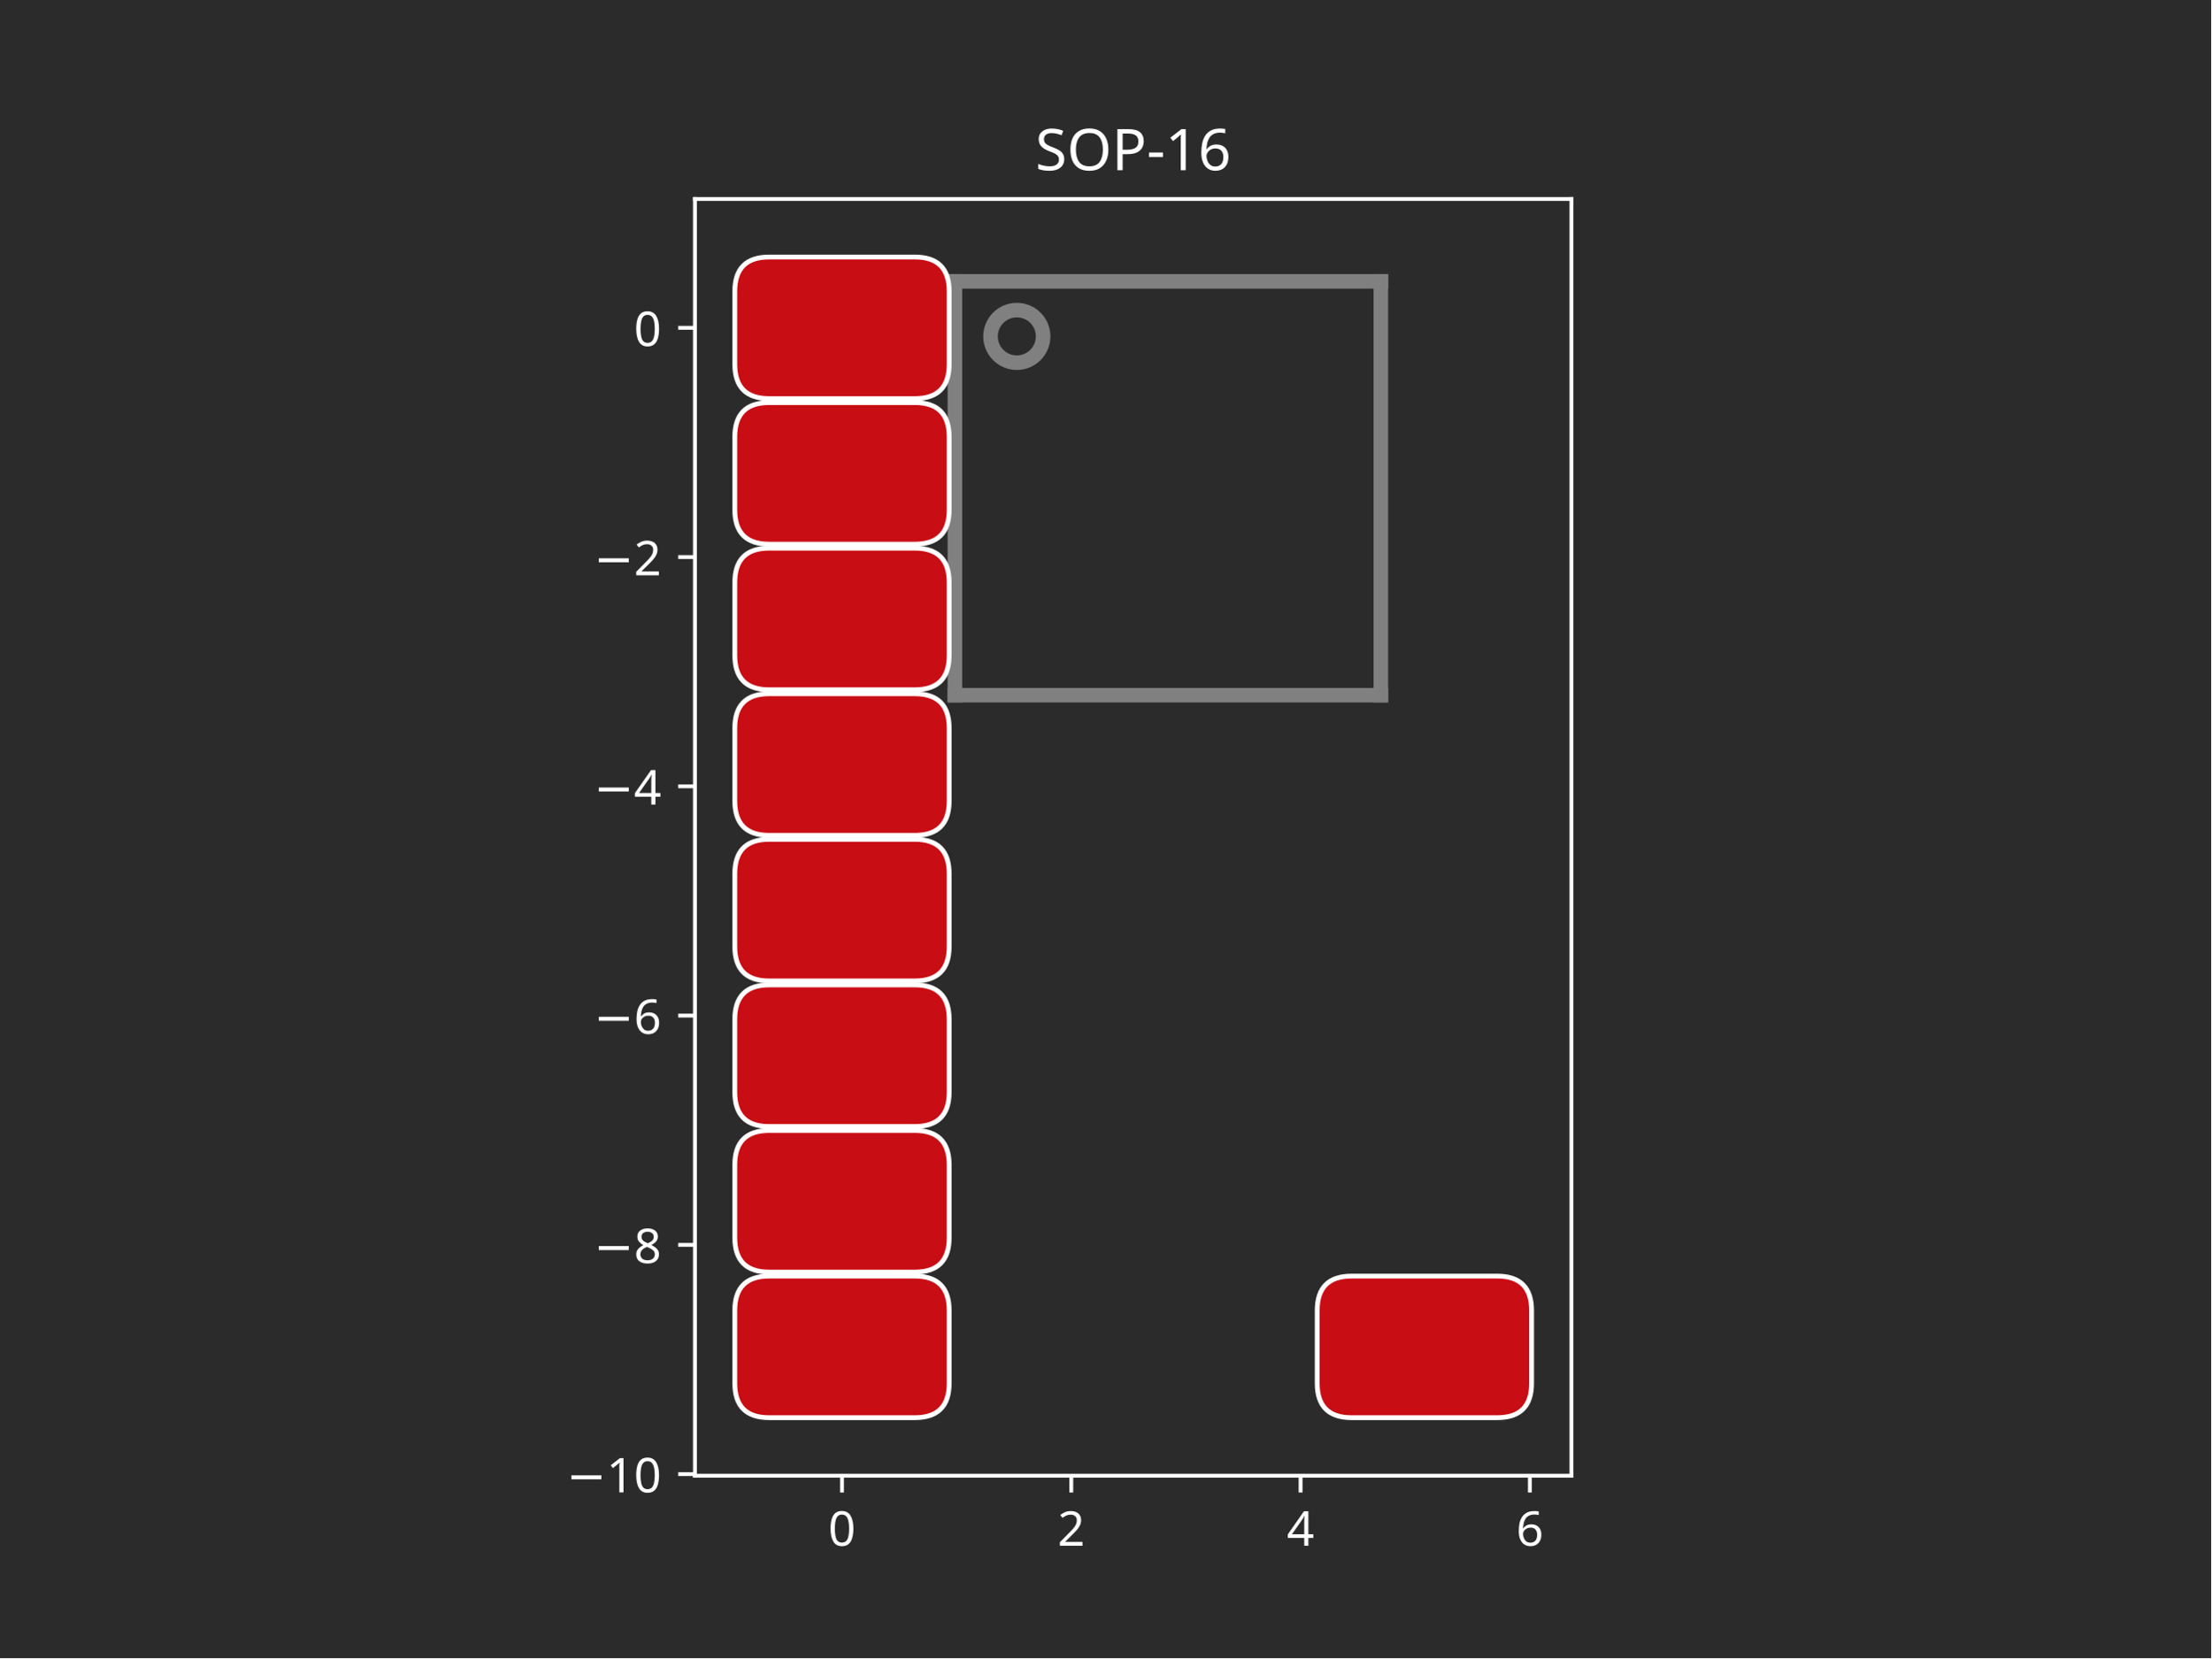
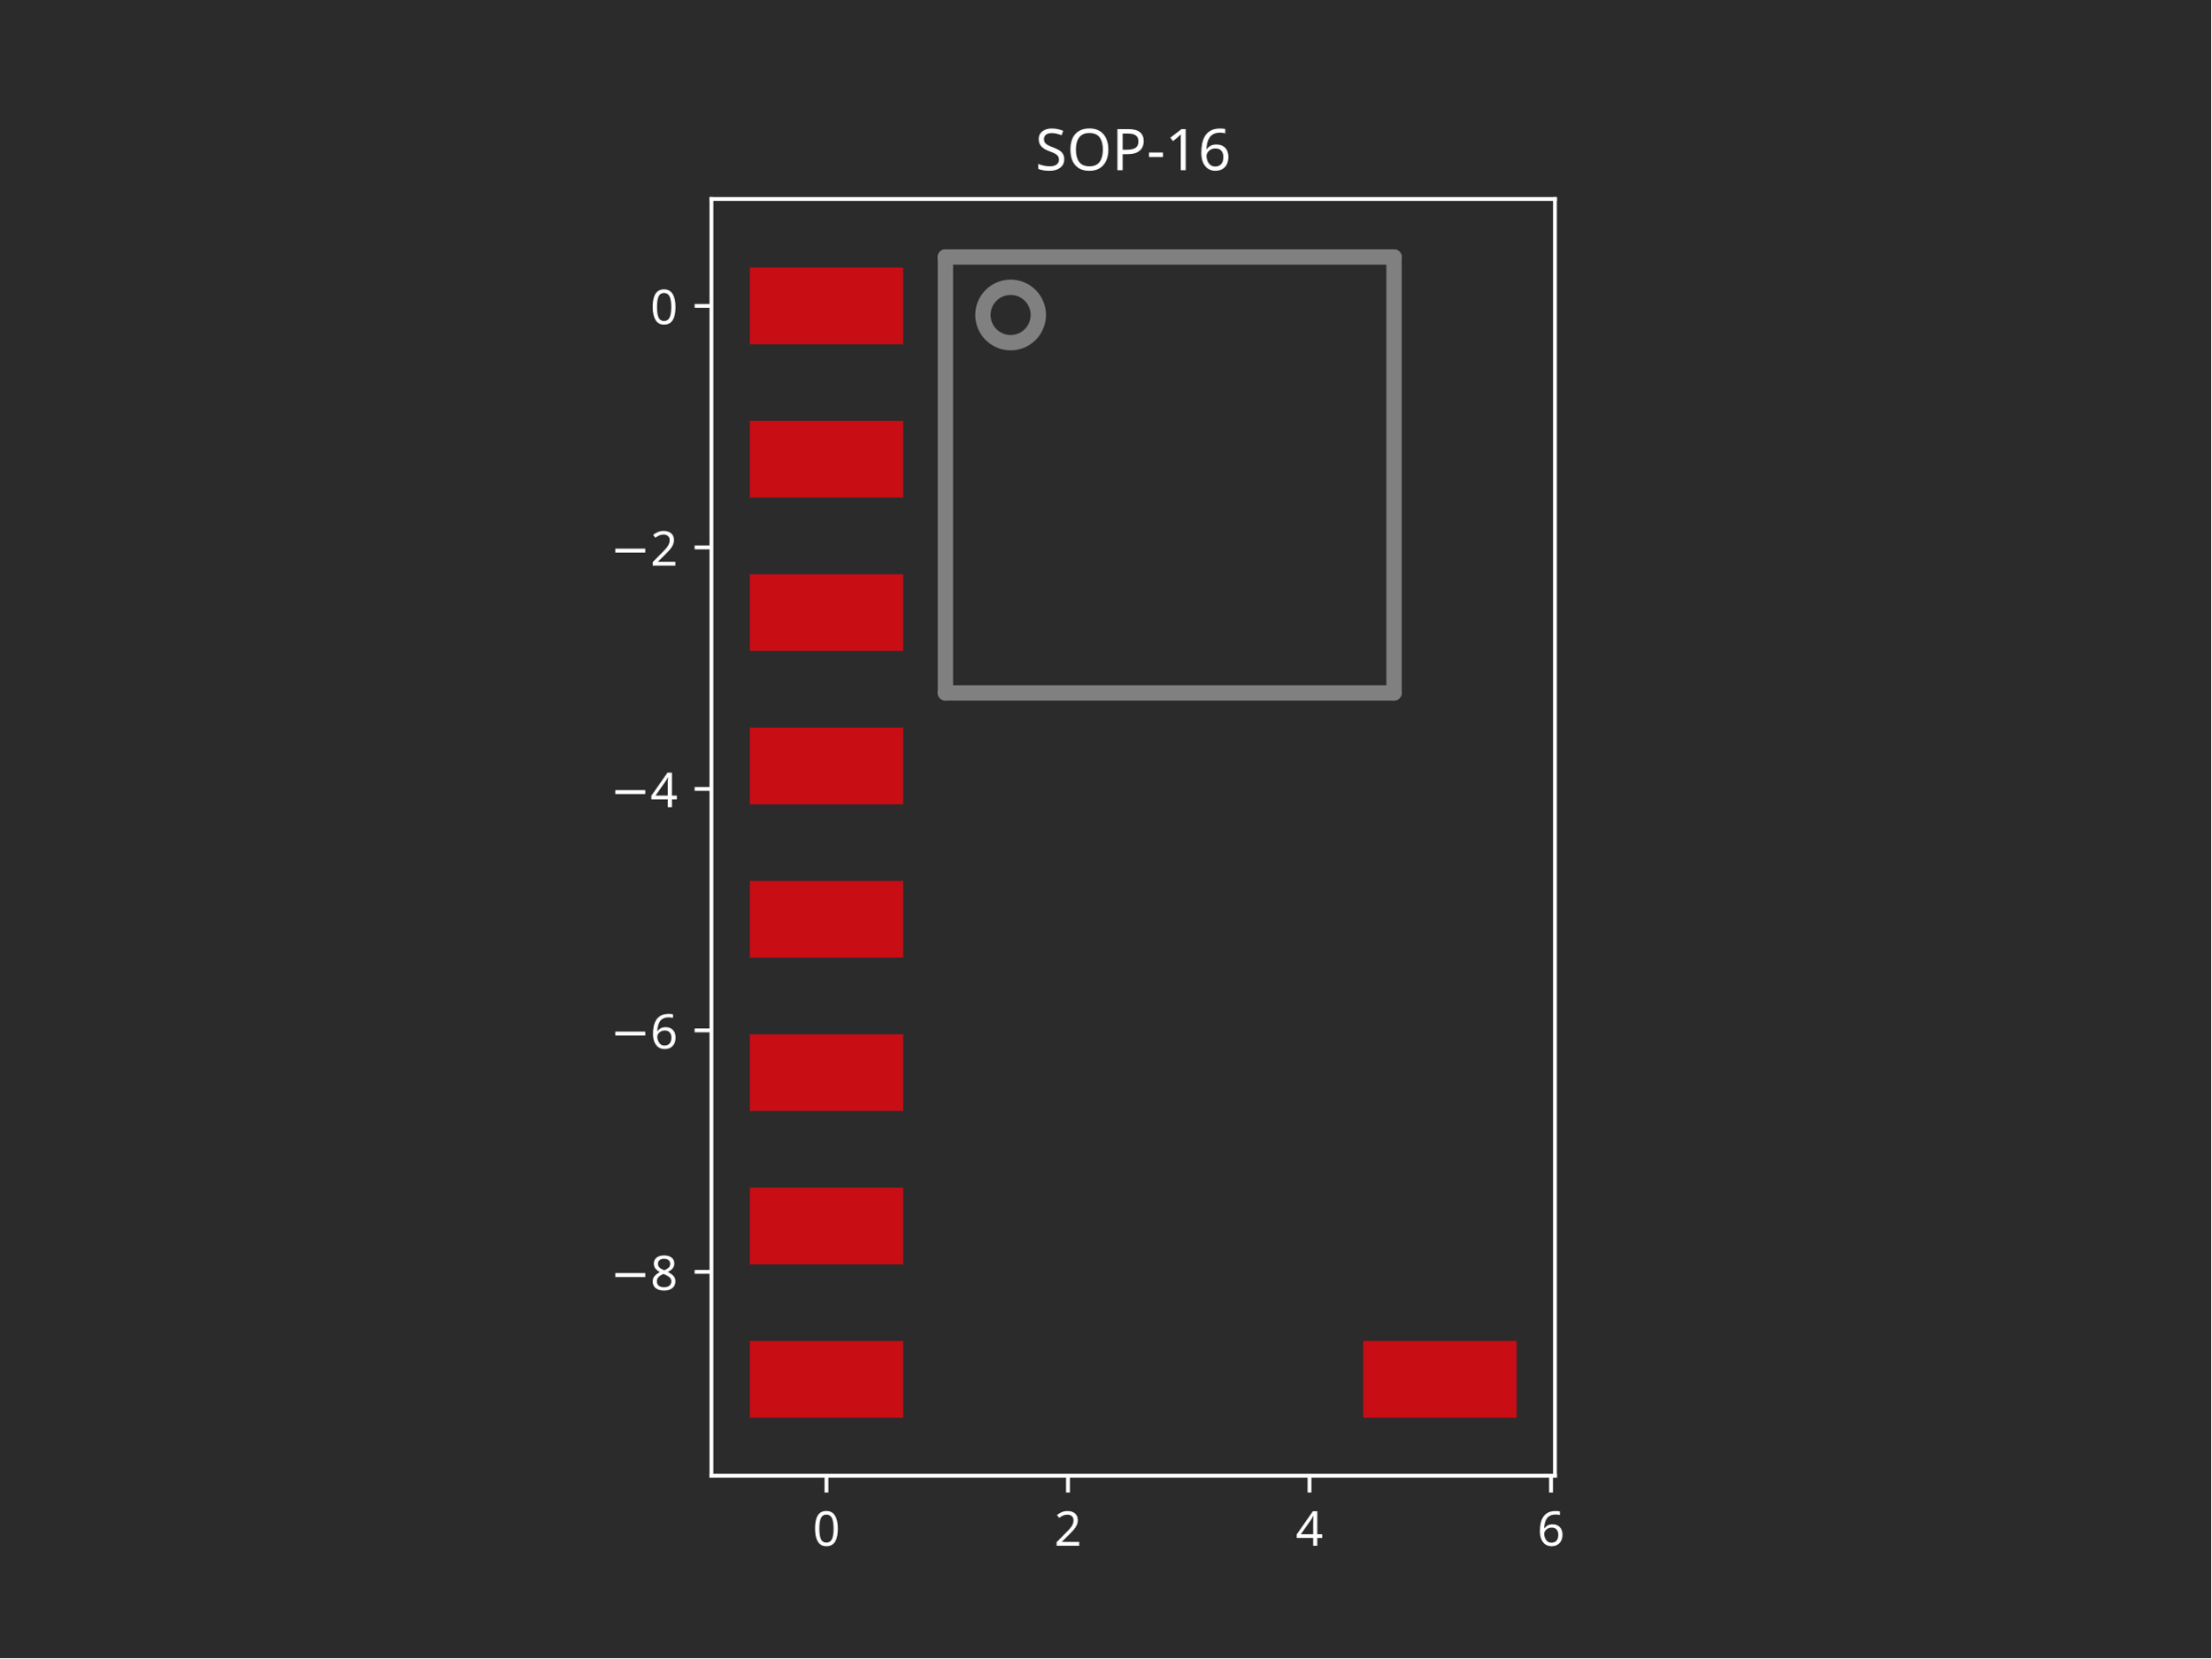
<svg xmlns="http://www.w3.org/2000/svg" xmlns:xlink="http://www.w3.org/1999/xlink" width="460.8pt" height="345.6pt" viewBox="0 0 460.8 345.6" version="1.1">
  <defs>
    <style type="text/css">*{stroke-linejoin: round; stroke-linecap: butt}</style>
  </defs>
  <g id="figure_1">
    <g id="patch_1">
      <path d="M 0 345.6  L 460.8 345.6  L 460.8 0  L 0 0  z " style="fill: #2b2b2b" />
    </g>
    <g id="axes_1">
      <g id="patch_2">
-         <path d="M 144.828 307.584  L 327.492 307.584  L 327.492 41.472  L 144.828 41.472  z " style="fill: #2b2b2b" />
+         <path d="M 148.263 307.584  L 324.057 307.584  L 324.057 41.472  L 148.263 41.472  z " style="fill: #2b2b2b" />
      </g>
      <g id="patch_3">
-         <path d="M 211.908 75.595  C 213.362 75.595 214.756 75.018 215.784 73.99  C 216.812 72.962 217.389 71.568 217.389 70.114  C 217.389 68.661 216.812 67.266 215.784 66.238  C 214.756 65.211 213.362 64.633 211.908 64.633  C 210.455 64.633 209.06 65.211 208.033 66.238  C 207.005 67.266 206.427 68.661 206.427 70.114  C 206.427 71.568 207.005 72.962 208.033 73.99  C 209.06 75.018 210.455 75.595 211.908 75.595  L 211.908 75.595  z " clip-path="url(#pb41035ef3a)" style="fill: none; stroke: #808080; stroke-width: 3.034; stroke-linejoin: miter" />
+         <path d="M 210.615 71.422  C 212.146 71.422 213.615 70.813 214.698 69.731  C 215.78 68.648 216.389 67.179 216.389 65.648  C 216.389 64.117 215.78 62.649 214.698 61.566  C 213.615 60.483 212.146 59.875 210.615 59.875  C 209.084 59.875 207.616 60.483 206.533 61.566  C 205.45 62.649 204.842 64.117 204.842 65.648  C 204.842 67.179 205.45 68.648 206.533 69.731  C 207.616 70.813 209.084 71.422 210.615 71.422  L 210.615 71.422  z " clip-path="url(#pd9e2f42fd8)" style="fill: none; stroke: #808080; stroke-width: 3.196; stroke-linejoin: miter" />
      </g>
      <g id="line2d_1">
-         <path d="M 199.006 58.645  L 199.006 144.9  " clip-path="url(#pb41035ef3a)" style="fill: none; stroke: #808080; stroke-width: 3.034; stroke-linecap: square" />
+         <path d="M 197.025 53.568  L 197.025 144.422  " clip-path="url(#pd9e2f42fd8)" style="fill: none; stroke: #808080; stroke-width: 3.196; stroke-linecap: round" />
      </g>
      <g id="line2d_2">
-         <path d="M 199.006 144.9  L 287.77 144.9  " clip-path="url(#pb41035ef3a)" style="fill: none; stroke: #808080; stroke-width: 3.034; stroke-linecap: square" />
+         <path d="M 197.025 144.422  L 290.521 144.422  " clip-path="url(#pd9e2f42fd8)" style="fill: none; stroke: #808080; stroke-width: 3.196; stroke-linecap: round" />
      </g>
      <g id="line2d_3">
-         <path d="M 287.77 144.9  L 287.77 58.645  " clip-path="url(#pb41035ef3a)" style="fill: none; stroke: #808080; stroke-width: 3.034; stroke-linecap: square" />
+         <path d="M 290.521 144.422  L 290.521 53.568  " clip-path="url(#pd9e2f42fd8)" style="fill: none; stroke: #808080; stroke-width: 3.196; stroke-linecap: round" />
      </g>
      <g id="line2d_4">
-         <path d="M 287.77 58.645  L 199.006 58.645  " clip-path="url(#pb41035ef3a)" style="fill: none; stroke: #808080; stroke-width: 3.034; stroke-linecap: square" />
+         <path d="M 290.521 53.568  L 197.025 53.568  " clip-path="url(#pd9e2f42fd8)" style="fill: none; stroke: #808080; stroke-width: 3.196; stroke-linecap: round" />
      </g>
      <g id="patch_4">
-         <path d="M 160.299 83.076  L 190.643 83.076  Q 197.811 83.076 197.811 75.908  L 197.811 60.736  Q 197.811 53.568 190.643 53.568  L 160.299 53.568  Q 153.131 53.568 153.131 60.736  L 153.131 75.908  Q 153.131 83.076 160.299 83.076  z " clip-path="url(#pb41035ef3a)" style="fill: #c90d15; stroke: #ffffff; stroke-linejoin: miter" />
+         <path d="M 156.254 71.751  L 188.216 71.751  L 188.216 55.77  L 156.254 55.77  z " clip-path="url(#pd9e2f42fd8)" style="fill: #c90d15" />
      </g>
      <g id="patch_5">
-         <path d="M 160.299 113.421  L 190.643 113.421  Q 197.811 113.421 197.811 106.253  L 197.811 91.081  Q 197.811 83.913 190.643 83.913  L 160.299 83.913  Q 153.131 83.913 153.131 91.081  L 153.131 106.253  Q 153.131 113.421 160.299 113.421  z " clip-path="url(#pb41035ef3a)" style="fill: #c90d15; stroke: #ffffff; stroke-linejoin: miter" />
+         <path d="M 156.254 103.714  L 188.216 103.714  L 188.216 87.733  L 156.254 87.733  z " clip-path="url(#pd9e2f42fd8)" style="fill: #c90d15" />
      </g>
      <g id="patch_6">
-         <path d="M 160.299 143.765  L 190.643 143.765  Q 197.811 143.765 197.811 136.597  L 197.811 121.425  Q 197.811 114.257 190.643 114.257  L 160.299 114.257  Q 153.131 114.257 153.131 121.425  L 153.131 136.597  Q 153.131 143.765 160.299 143.765  z " clip-path="url(#pb41035ef3a)" style="fill: #c90d15; stroke: #ffffff; stroke-linejoin: miter" />
+         <path d="M 156.254 135.676  L 188.216 135.676  L 188.216 119.695  L 156.254 119.695  z " clip-path="url(#pd9e2f42fd8)" style="fill: #c90d15" />
      </g>
      <g id="patch_7">
-         <path d="M 160.299 174.11  L 190.643 174.11  Q 197.811 174.11 197.811 166.942  L 197.811 151.77  Q 197.811 144.602 190.643 144.602  L 160.299 144.602  Q 153.131 144.602 153.131 151.77  L 153.131 166.942  Q 153.131 174.11 160.299 174.11  z " clip-path="url(#pb41035ef3a)" style="fill: #c90d15; stroke: #ffffff; stroke-linejoin: miter" />
+         <path d="M 156.254 167.638  L 188.216 167.638  L 188.216 151.657  L 156.254 151.657  z " clip-path="url(#pd9e2f42fd8)" style="fill: #c90d15" />
      </g>
      <g id="patch_8">
-         <path d="M 160.299 204.454  L 190.643 204.454  Q 197.811 204.454 197.811 197.286  L 197.811 182.114  Q 197.811 174.946 190.643 174.946  L 160.299 174.946  Q 153.131 174.946 153.131 182.114  L 153.131 197.286  Q 153.131 204.454 160.299 204.454  z " clip-path="url(#pb41035ef3a)" style="fill: #c90d15; stroke: #ffffff; stroke-linejoin: miter" />
+         <path d="M 156.254 199.601  L 188.216 199.601  L 188.216 183.62  L 156.254 183.62  z " clip-path="url(#pd9e2f42fd8)" style="fill: #c90d15" />
      </g>
      <g id="patch_9">
-         <path d="M 160.299 234.799  L 190.643 234.799  Q 197.811 234.799 197.811 227.631  L 197.811 212.459  Q 197.811 205.291 190.643 205.291  L 160.299 205.291  Q 153.131 205.291 153.131 212.459  L 153.131 227.631  Q 153.131 234.799 160.299 234.799  z " clip-path="url(#pb41035ef3a)" style="fill: #c90d15; stroke: #ffffff; stroke-linejoin: miter" />
+         <path d="M 156.254 231.563  L 188.216 231.563  L 188.216 215.582  L 156.254 215.582  z " clip-path="url(#pd9e2f42fd8)" style="fill: #c90d15" />
      </g>
      <g id="patch_10">
-         <path d="M 160.299 265.143  L 190.643 265.143  Q 197.811 265.143 197.811 257.975  L 197.811 242.803  Q 197.811 235.635 190.643 235.635  L 160.299 235.635  Q 153.131 235.635 153.131 242.803  L 153.131 257.975  Q 153.131 265.143 160.299 265.143  z " clip-path="url(#pb41035ef3a)" style="fill: #c90d15; stroke: #ffffff; stroke-linejoin: miter" />
+         <path d="M 156.254 263.526  L 188.216 263.526  L 188.216 247.544  L 156.254 247.544  z " clip-path="url(#pd9e2f42fd8)" style="fill: #c90d15" />
      </g>
      <g id="patch_11">
-         <path d="M 160.299 295.488  L 190.643 295.488  Q 197.811 295.488 197.811 288.32  L 197.811 273.148  Q 197.811 265.98 190.643 265.98  L 160.299 265.98  Q 153.131 265.98 153.131 273.148  L 153.131 288.32  Q 153.131 295.488 160.299 295.488  z " clip-path="url(#pb41035ef3a)" style="fill: #c90d15; stroke: #ffffff; stroke-linejoin: miter" />
+         <path d="M 156.254 295.488  L 188.216 295.488  L 188.216 279.507  L 156.254 279.507  z " clip-path="url(#pd9e2f42fd8)" style="fill: #c90d15" />
      </g>
      <g id="patch_12">
-         <path d="M 281.677 295.488  L 312.021 295.488  Q 319.189 295.488 319.189 288.32  L 319.189 273.148  Q 319.189 265.98 312.021 265.98  L 281.677 265.98  Q 274.509 265.98 274.509 273.148  L 274.509 288.32  Q 274.509 295.488 281.677 295.488  z " clip-path="url(#pb41035ef3a)" style="fill: #c90d15; stroke: #ffffff; stroke-linejoin: miter" />
+         <path d="M 284.104 295.488  L 316.066 295.488  L 316.066 279.507  L 284.104 279.507  z " clip-path="url(#pd9e2f42fd8)" style="fill: #c90d15" />
      </g>
      <g id="matplotlib.axis_1">
        <g id="xtick_1">
          <g id="line2d_5">
            <defs>
-               <path id="m6a5562590a" d="M 0 0  L 0 3.5  " style="stroke: #ffffff; stroke-width: 0.8" />
+               <path id="m3536d55576" d="M 0 0  L 0 3.5  " style="stroke: #ffffff; stroke-width: 0.8" />
            </defs>
            <g>
-               <use xlink:href="#m6a5562590a" x="175.471" y="307.584" style="fill: #ffffff; stroke: #ffffff; stroke-width: 0.8" />
+               <use xlink:href="#m3536d55576" x="172.235" y="307.584" style="fill: #ffffff; stroke: #ffffff; stroke-width: 0.8" />
            </g>
          </g>
          <g id="text_1">
-             <text style="fill: #ffffff; font: 10px 'sans-serif'; text-anchor: middle" x="175.471" y="322.182" transform="rotate(-0, 175.4709, 322.1824)">0</text>
+             <text style="fill: #ffffff; font: 10px 'sans-serif'; text-anchor: middle" x="172.235" y="322.182" transform="rotate(-0, 172.2352, 322.1824)">0</text>
          </g>
        </g>
        <g id="xtick_2">
          <g id="line2d_6">
            <g>
-               <use xlink:href="#m6a5562590a" x="223.258" y="307.584" style="fill: #ffffff; stroke: #ffffff; stroke-width: 0.8" />
+               <use xlink:href="#m3536d55576" x="222.57" y="307.584" style="fill: #ffffff; stroke: #ffffff; stroke-width: 0.8" />
            </g>
          </g>
          <g id="text_2">
-             <text style="fill: #ffffff; font: 10px 'sans-serif'; text-anchor: middle" x="223.258" y="322.182" transform="rotate(-0, 223.2576, 322.1824)">2</text>
+             <text style="fill: #ffffff; font: 10px 'sans-serif'; text-anchor: middle" x="222.57" y="322.182" transform="rotate(-0, 222.5697, 322.1824)">2</text>
          </g>
        </g>
        <g id="xtick_3">
          <g id="line2d_7">
            <g>
-               <use xlink:href="#m6a5562590a" x="271.044" y="307.584" style="fill: #ffffff; stroke: #ffffff; stroke-width: 0.8" />
+               <use xlink:href="#m3536d55576" x="272.904" y="307.584" style="fill: #ffffff; stroke: #ffffff; stroke-width: 0.8" />
            </g>
          </g>
          <g id="text_3">
-             <text style="fill: #ffffff; font: 10px 'sans-serif'; text-anchor: middle" x="271.044" y="322.182" transform="rotate(-0, 271.0443, 322.1824)">4</text>
+             <text style="fill: #ffffff; font: 10px 'sans-serif'; text-anchor: middle" x="272.904" y="322.182" transform="rotate(-0, 272.9042, 322.1824)">4</text>
          </g>
        </g>
        <g id="xtick_4">
          <g id="line2d_8">
            <g>
-               <use xlink:href="#m6a5562590a" x="318.831" y="307.584" style="fill: #ffffff; stroke: #ffffff; stroke-width: 0.8" />
+               <use xlink:href="#m3536d55576" x="323.239" y="307.584" style="fill: #ffffff; stroke: #ffffff; stroke-width: 0.8" />
            </g>
          </g>
          <g id="text_4">
-             <text style="fill: #ffffff; font: 10px 'sans-serif'; text-anchor: middle" x="318.831" y="322.182" transform="rotate(-0, 318.8309, 322.1824)">6</text>
+             <text style="fill: #ffffff; font: 10px 'sans-serif'; text-anchor: middle" x="323.239" y="322.182" transform="rotate(-0, 323.2386, 322.1824)">6</text>
          </g>
        </g>
      </g>
      <g id="matplotlib.axis_2">
        <g id="ytick_1">
          <g id="line2d_9">
            <defs>
-               <path id="m8ecfde1380" d="M 0 0  L -3.5 0  " style="stroke: #ffffff; stroke-width: 0.8" />
+               <path id="m2426f9be5a" d="M 0 0  L -3.5 0  " style="stroke: #ffffff; stroke-width: 0.8" />
            </defs>
            <g>
-               <use xlink:href="#m8ecfde1380" x="144.828" y="307.255" style="fill: #ffffff; stroke: #ffffff; stroke-width: 0.8" />
+               <use xlink:href="#m2426f9be5a" x="148.263" y="265.099" style="fill: #ffffff; stroke: #ffffff; stroke-width: 0.8" />
            </g>
          </g>
          <g id="text_5">
-             <text style="fill: #ffffff; font: 10px 'sans-serif'; text-anchor: end" x="137.828" y="311.055" transform="rotate(-0, 137.8277, 311.0547)">−10</text>
+             <text style="fill: #ffffff; font: 10px 'sans-serif'; text-anchor: end" x="141.263" y="268.898" transform="rotate(-0, 141.2634, 268.8978)">−8</text>
          </g>
        </g>
        <g id="ytick_2">
          <g id="line2d_10">
            <g>
-               <use xlink:href="#m8ecfde1380" x="144.828" y="259.469" style="fill: #ffffff; stroke: #ffffff; stroke-width: 0.8" />
+               <use xlink:href="#m2426f9be5a" x="148.263" y="214.764" style="fill: #ffffff; stroke: #ffffff; stroke-width: 0.8" />
            </g>
          </g>
          <g id="text_6">
-             <text style="fill: #ffffff; font: 10px 'sans-serif'; text-anchor: end" x="137.828" y="263.268" transform="rotate(-0, 137.8277, 263.268)">−8</text>
+             <text style="fill: #ffffff; font: 10px 'sans-serif'; text-anchor: end" x="141.263" y="218.563" transform="rotate(-0, 141.2634, 218.5633)">−6</text>
          </g>
        </g>
        <g id="ytick_3">
          <g id="line2d_11">
            <g>
-               <use xlink:href="#m8ecfde1380" x="144.828" y="211.682" style="fill: #ffffff; stroke: #ffffff; stroke-width: 0.8" />
+               <use xlink:href="#m2426f9be5a" x="148.263" y="164.43" style="fill: #ffffff; stroke: #ffffff; stroke-width: 0.8" />
            </g>
          </g>
          <g id="text_7">
-             <text style="fill: #ffffff; font: 10px 'sans-serif'; text-anchor: end" x="137.828" y="215.481" transform="rotate(-0, 137.8277, 215.4814)">−6</text>
+             <text style="fill: #ffffff; font: 10px 'sans-serif'; text-anchor: end" x="141.263" y="168.229" transform="rotate(-0, 141.2634, 168.2289)">−4</text>
          </g>
        </g>
        <g id="ytick_4">
          <g id="line2d_12">
            <g>
-               <use xlink:href="#m8ecfde1380" x="144.828" y="163.895" style="fill: #ffffff; stroke: #ffffff; stroke-width: 0.8" />
+               <use xlink:href="#m2426f9be5a" x="148.263" y="114.095" style="fill: #ffffff; stroke: #ffffff; stroke-width: 0.8" />
            </g>
          </g>
          <g id="text_8">
-             <text style="fill: #ffffff; font: 10px 'sans-serif'; text-anchor: end" x="137.828" y="167.695" transform="rotate(-0, 137.8277, 167.6947)">−4</text>
+             <text style="fill: #ffffff; font: 10px 'sans-serif'; text-anchor: end" x="141.263" y="117.894" transform="rotate(-0, 141.2634, 117.8944)">−2</text>
          </g>
        </g>
        <g id="ytick_5">
          <g id="line2d_13">
            <g>
-               <use xlink:href="#m8ecfde1380" x="144.828" y="116.109" style="fill: #ffffff; stroke: #ffffff; stroke-width: 0.8" />
+               <use xlink:href="#m2426f9be5a" x="148.263" y="63.761" style="fill: #ffffff; stroke: #ffffff; stroke-width: 0.8" />
            </g>
          </g>
          <g id="text_9">
-             <text style="fill: #ffffff; font: 10px 'sans-serif'; text-anchor: end" x="137.828" y="119.908" transform="rotate(-0, 137.8277, 119.908)">−2</text>
-           </g>
-         </g>
-         <g id="ytick_6">
-           <g id="line2d_14">
-             <g>
-               <use xlink:href="#m8ecfde1380" x="144.828" y="68.322" style="fill: #ffffff; stroke: #ffffff; stroke-width: 0.8" />
-             </g>
-           </g>
-           <g id="text_10">
-             <text style="fill: #ffffff; font: 10px 'sans-serif'; text-anchor: end" x="137.828" y="72.121" transform="rotate(-0, 137.8277, 72.12135)">0</text>
+             <text style="fill: #ffffff; font: 10px 'sans-serif'; text-anchor: end" x="141.263" y="67.56" transform="rotate(-0, 141.2634, 67.55995)">0</text>
          </g>
        </g>
      </g>
      <g id="patch_13">
-         <path d="M 144.828 307.584  L 144.828 41.472  " style="fill: none; stroke: #ffffff; stroke-width: 0.8; stroke-linejoin: miter; stroke-linecap: square" />
+         <path d="M 148.263 307.584  L 148.263 41.472  " style="fill: none; stroke: #ffffff; stroke-width: 0.8; stroke-linejoin: miter; stroke-linecap: square" />
      </g>
      <g id="patch_14">
-         <path d="M 327.492 307.584  L 327.492 41.472  " style="fill: none; stroke: #ffffff; stroke-width: 0.8; stroke-linejoin: miter; stroke-linecap: square" />
+         <path d="M 324.057 307.584  L 324.057 41.472  " style="fill: none; stroke: #ffffff; stroke-width: 0.8; stroke-linejoin: miter; stroke-linecap: square" />
      </g>
      <g id="patch_15">
-         <path d="M 144.828 307.584  L 327.492 307.584  " style="fill: none; stroke: #ffffff; stroke-width: 0.8; stroke-linejoin: miter; stroke-linecap: square" />
+         <path d="M 148.263 307.584  L 324.057 307.584  " style="fill: none; stroke: #ffffff; stroke-width: 0.8; stroke-linejoin: miter; stroke-linecap: square" />
      </g>
      <g id="patch_16">
-         <path d="M 144.828 41.472  L 327.492 41.472  " style="fill: none; stroke: #ffffff; stroke-width: 0.8; stroke-linejoin: miter; stroke-linecap: square" />
+         <path d="M 148.263 41.472  L 324.057 41.472  " style="fill: none; stroke: #ffffff; stroke-width: 0.8; stroke-linejoin: miter; stroke-linecap: square" />
      </g>
-       <g id="text_11">
+       <g id="text_10">
        <text style="fill: #ffffff; font: 12px 'sans-serif'; text-anchor: middle" x="236.16" y="35.472" transform="rotate(-0, 236.16, 35.472)">SOP-16</text>
      </g>
    </g>
  </g>
  <defs>
-     <clipPath id="pb41035ef3a">
-       <rect x="144.828" y="41.472" width="182.665" height="266.112" />
+     <clipPath id="pd9e2f42fd8">
+       <rect x="148.263" y="41.472" width="175.793" height="266.112" />
    </clipPath>
  </defs>
</svg>
